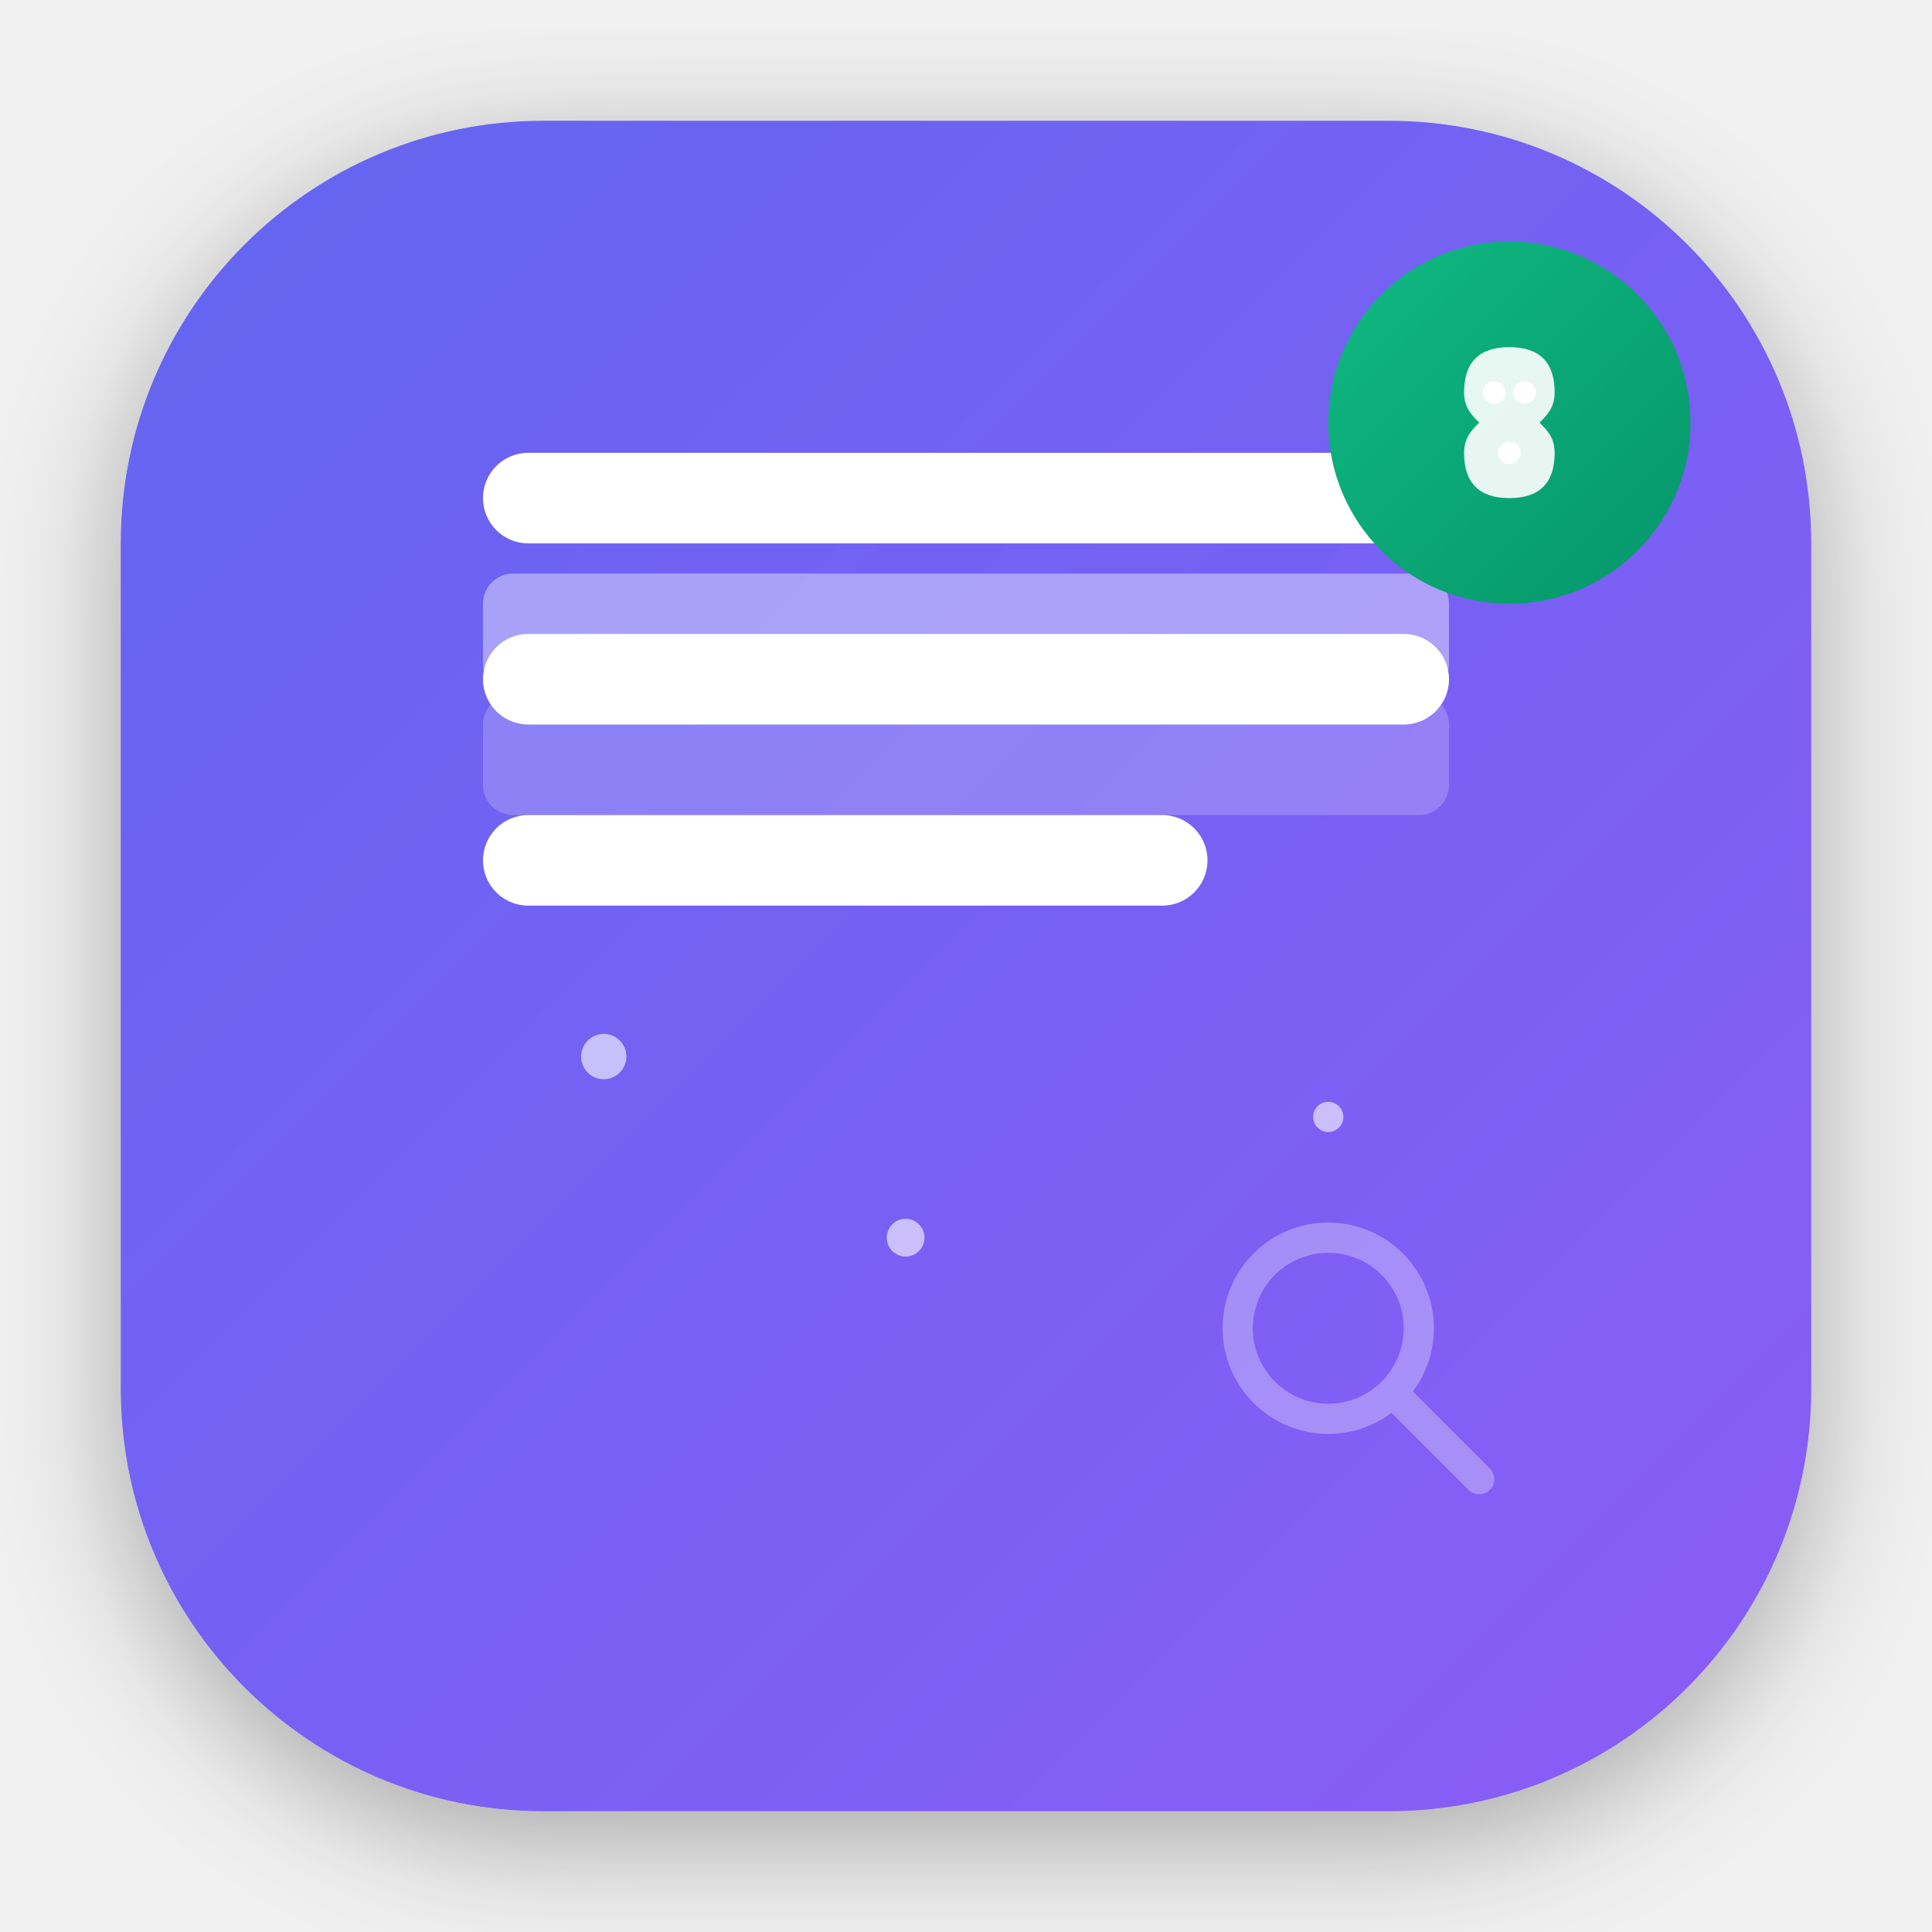
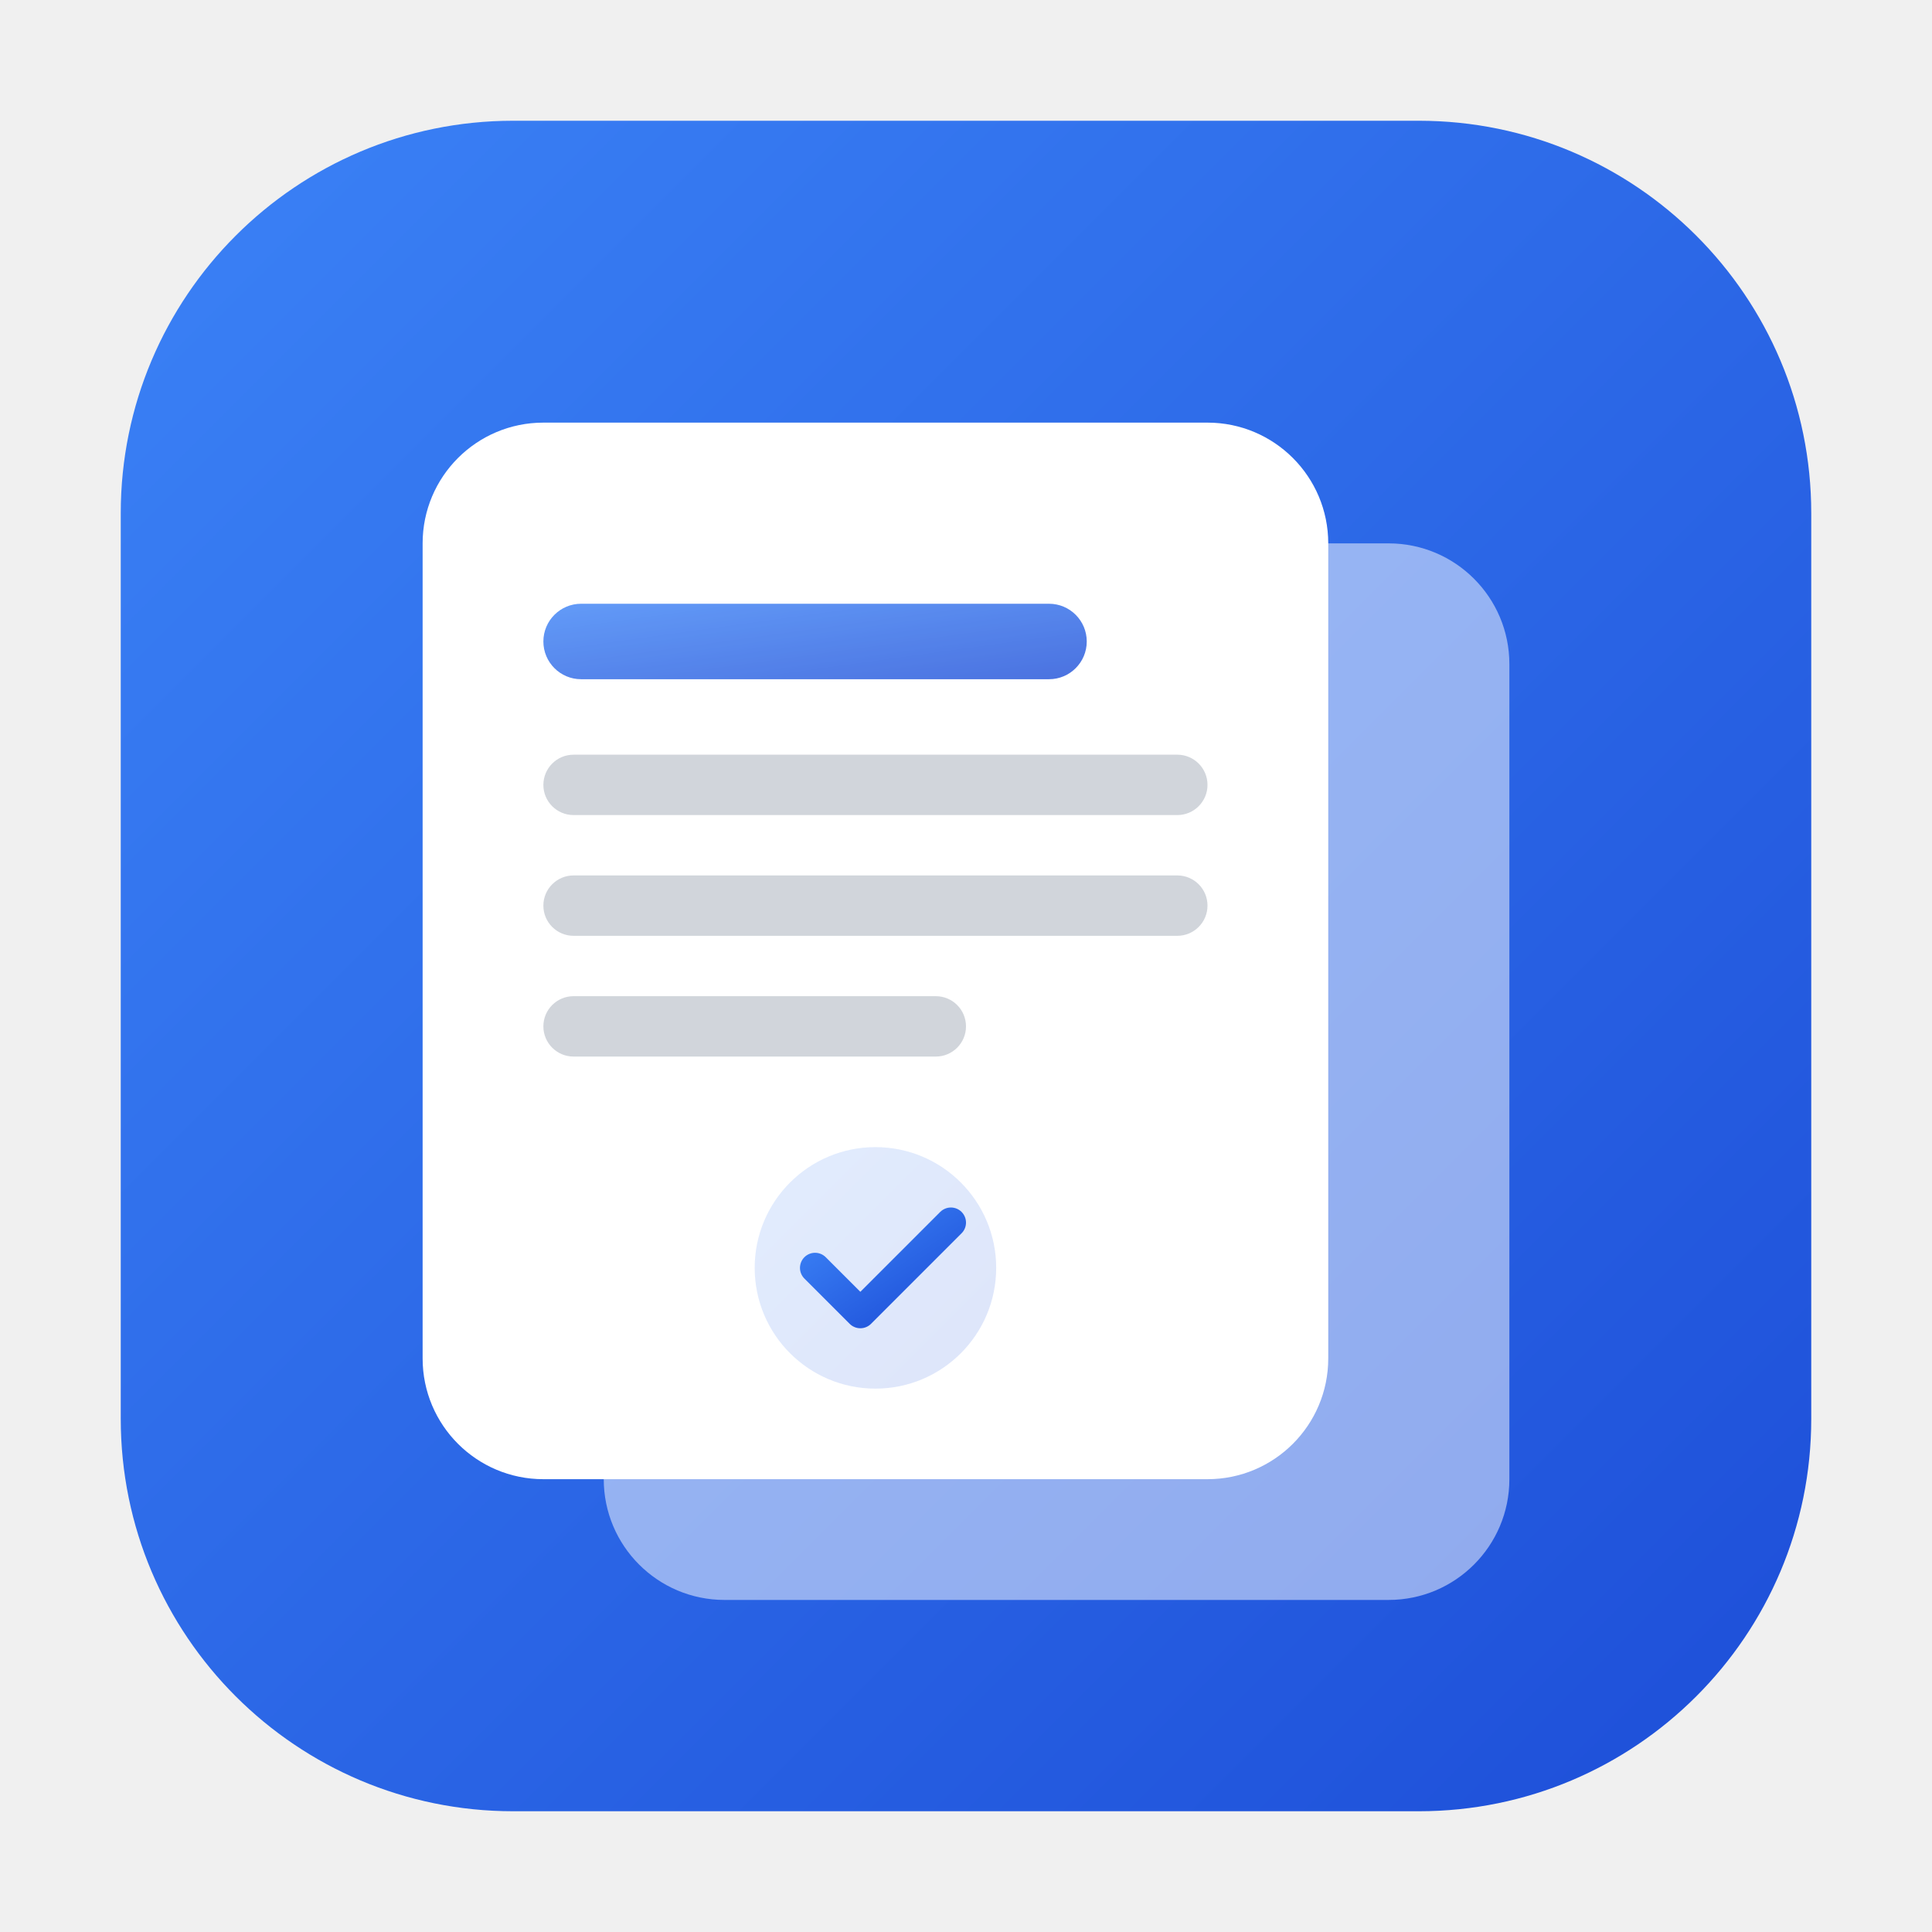
<svg xmlns="http://www.w3.org/2000/svg" width="256" height="256" viewBox="0 0 256 256" fill="none">
  <defs>
    <linearGradient id="mainGradient" x1="0%" y1="0%" x2="100%" y2="100%">
-       <stop offset="0%" style="stop-color:#6366F1;stop-opacity:1" />
-       <stop offset="100%" style="stop-color:#8B5CF6;stop-opacity:1" />
+       <stop offset="0%" style="stop-color:#3B82F6" />
+       <stop offset="100%" style="stop-color:#1D4ED8" />
    </linearGradient>
-     <linearGradient id="accentGradient" x1="0%" y1="0%" x2="100%" y2="100%">
-       <stop offset="0%" style="stop-color:#10B981;stop-opacity:1" />
-       <stop offset="100%" style="stop-color:#059669;stop-opacity:1" />
-     </linearGradient>
-     <filter id="shadow" x="-50%" y="-50%" width="200%" height="200%">
-       <feGaussianBlur in="SourceAlpha" stdDeviation="8" />
-       <feOffset dx="0" dy="4" result="offsetblur" />
-       <feComponentTransfer>
-         <feFuncA type="linear" slope="0.3" />
-       </feComponentTransfer>
-       <feMerge>
-         <feMergeNode />
-         <feMergeNode in="SourceGraphic" />
-       </feMerge>
-     </filter>
  </defs>
-   <rect x="16" y="16" width="224" height="224" rx="56" fill="url(#mainGradient)" filter="url(#shadow)" />
-   <rect x="64" y="92" width="128" height="16" rx="4" fill="white" opacity="0.2" />
-   <rect x="64" y="76" width="128" height="16" rx="4" fill="white" opacity="0.4" />
-   <g opacity="1">
-     <rect x="64" y="60" width="128" height="12" rx="6" fill="white" />
-     <rect x="64" y="84" width="128" height="12" rx="6" fill="white" />
-     <rect x="64" y="108" width="96" height="12" rx="6" fill="white" />
-   </g>
-   <circle cx="200" cy="56" r="24" fill="url(#accentGradient)">
-     <animate attributeName="opacity" values="1;0.6;1" dur="2s" repeatCount="indefinite" />
-   </circle>
-   <g transform="translate(188, 44)">
-     <path d="M12 2 C8 2 6 4 6 8 C6 10 7 11 8 12 C7 13 6 14 6 16 C6 20 8 22 12 22 C16 22 18 20 18 16 C18 14 17 13 16 12 C17 11 18 10 18 8 C18 4 16 2 12 2 Z" fill="white" opacity="0.9" />
-     <circle cx="10" cy="8" r="1.5" fill="white" />
-     <circle cx="14" cy="8" r="1.5" fill="white" />
-     <circle cx="12" cy="16" r="1.5" fill="white" />
-   </g>
-   <g transform="translate(160, 160)" opacity="0.3">
-     <circle cx="16" cy="16" r="12" stroke="white" stroke-width="4" fill="none" />
-     <line x1="25" y1="25" x2="36" y2="36" stroke="white" stroke-width="4" stroke-linecap="round" />
-   </g>
-   <g opacity="0.6">
-     <circle cx="80" cy="140" r="3" fill="white">
-       <animate attributeName="opacity" values="0.6;1;0.6" dur="3s" repeatCount="indefinite" />
-     </circle>
-     <circle cx="176" cy="148" r="2" fill="white">
-       <animate attributeName="opacity" values="0.6;1;0.6" dur="2.5s" begin="0.5s" repeatCount="indefinite" />
-     </circle>
-     <circle cx="120" cy="164" r="2.5" fill="white">
-       <animate attributeName="opacity" values="0.6;1;0.6" dur="2.8s" begin="1s" repeatCount="indefinite" />
-     </circle>
-   </g>
+   <rect x="16" y="16" width="224" height="224" rx="52" fill="url(#mainGradient)" />
+   <rect x="80" y="72" width="120" height="140" rx="16" fill="white" opacity="0.5" />
+   <rect x="56" y="56" width="120" height="140" rx="16" fill="white" />
+   <rect x="72" y="80" width="72" height="10" rx="5" fill="url(#mainGradient)" opacity="0.8" />
+   <rect x="72" y="100" width="88" height="8" rx="4" fill="#D1D5DB" />
+   <rect x="72" y="116" width="88" height="8" rx="4" fill="#D1D5DB" />
+   <rect x="72" y="132" width="56" height="8" rx="4" fill="#D1D5DB" />
+   <circle cx="116" cy="168" r="16" fill="url(#mainGradient)" opacity="0.15" />
+   <path d="M108 168 L114 174 L126 162" stroke="url(#mainGradient)" stroke-width="4" stroke-linecap="round" stroke-linejoin="round" fill="none" />
</svg>
